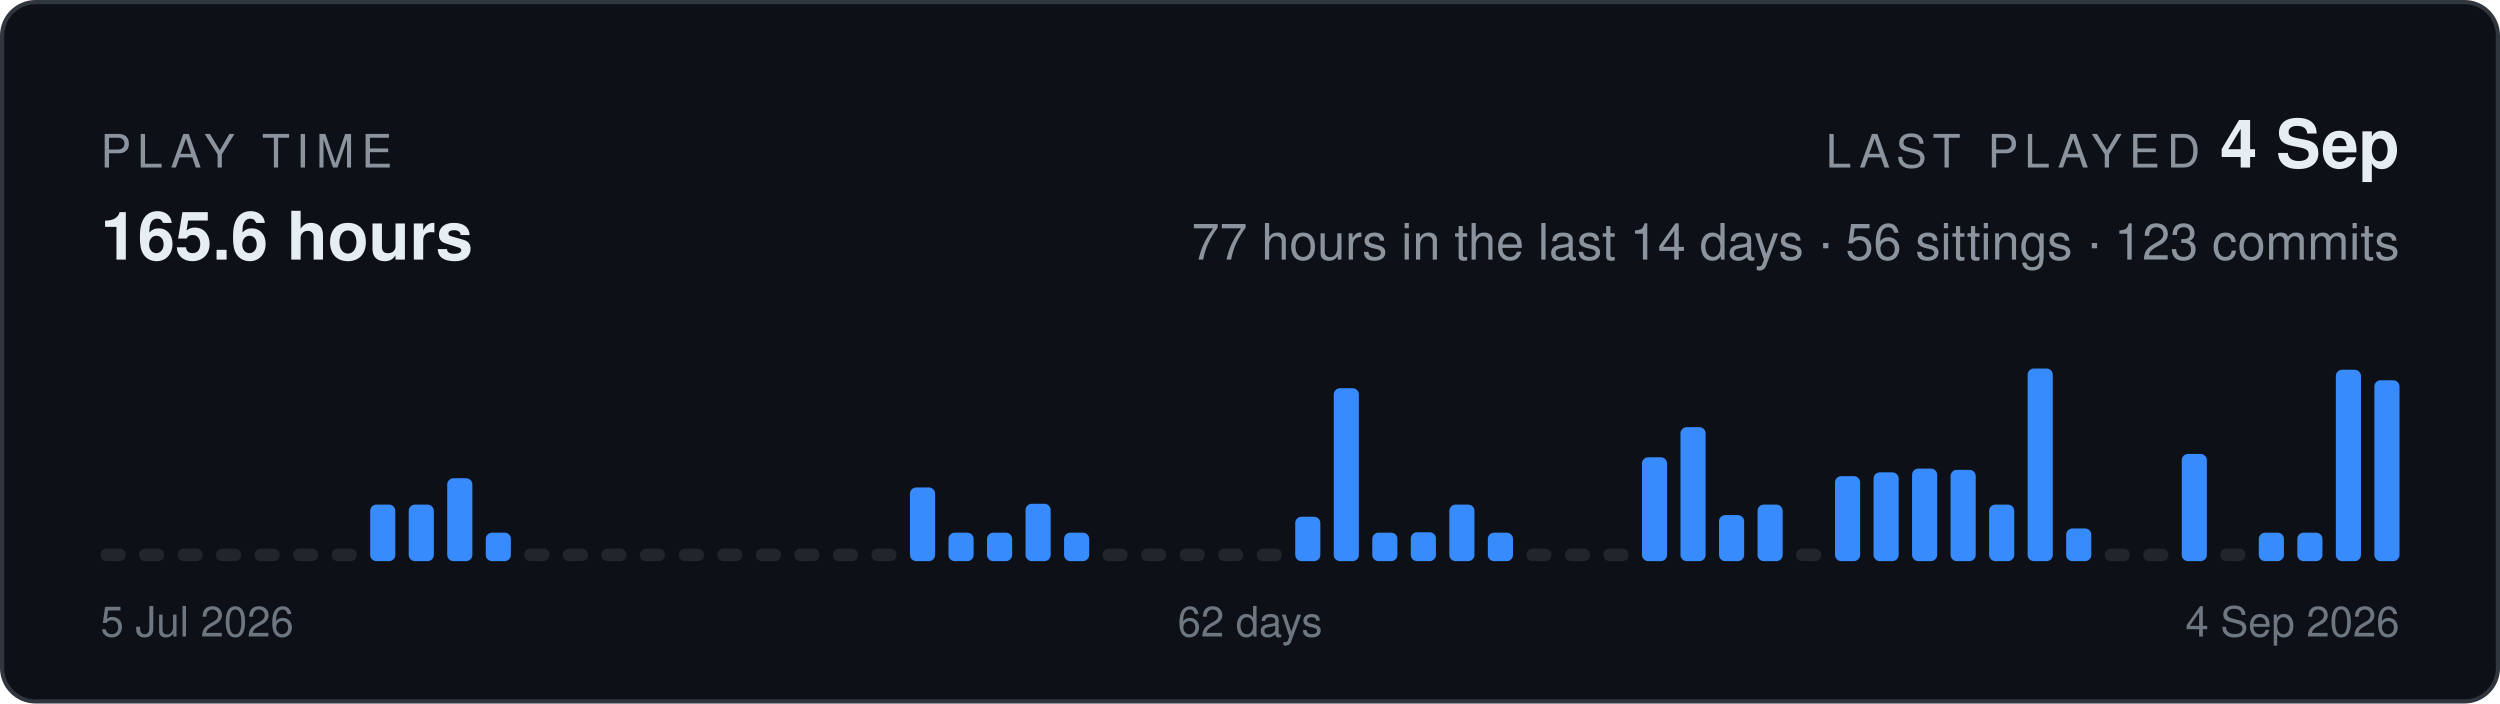
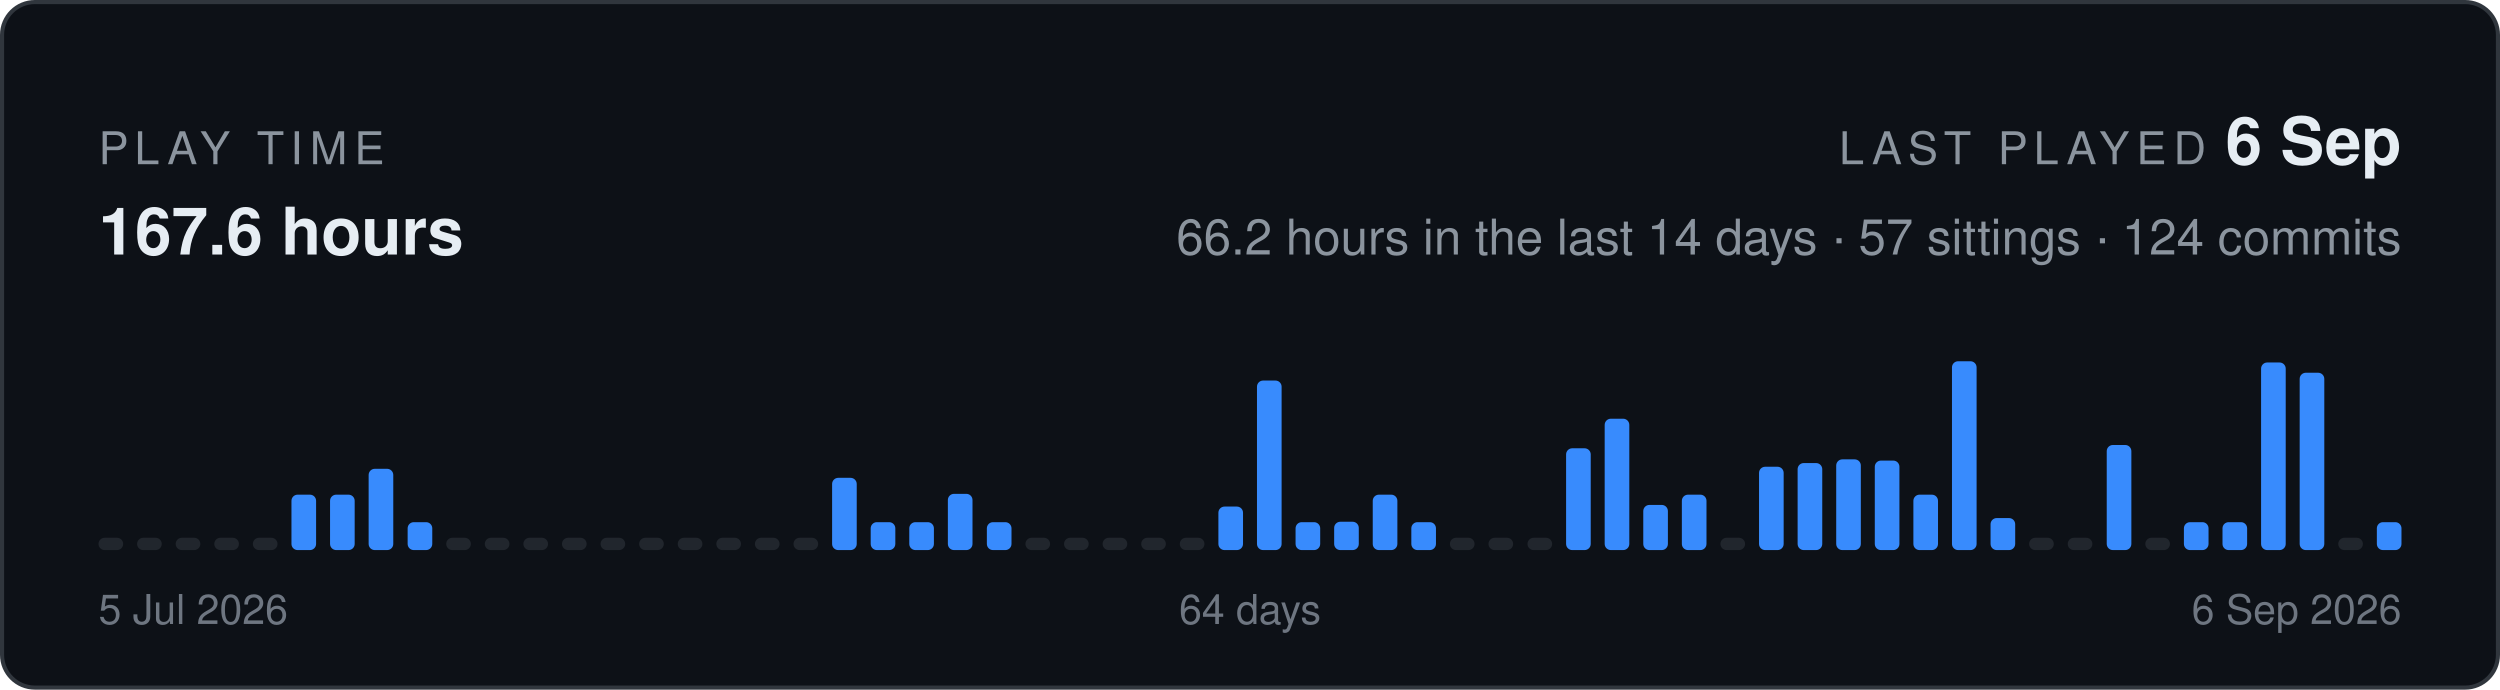
- <svg xmlns="http://www.w3.org/2000/svg" width="597" height="168" viewBox="0 0 597 168" role="img" aria-label="Play time: 165.6 hours over 123 commits, last played 4 Sep">
+ <svg xmlns="http://www.w3.org/2000/svg" width="609" height="168" viewBox="0 0 609 168" role="img" aria-label="Play time: 167.6 hours over 124 commits, last played 6 Sep">
  <style>
    .card { fill: #0d1117; stroke: #30363d }
    text { font-family: -apple-system, BlinkMacSystemFont, "Segoe UI", Helvetica, Arial, sans-serif }
    .label { font-size: 11px; letter-spacing: 1.7px; fill: #8b949e }
    .stat { font-size: 16px; font-weight: 600; letter-spacing: normal; fill: #e6edf3 }
    .note { font-size: 12px; fill: #8b949e }
    .axis { font-size: 10px; fill: #6e7681 }
    .bar { fill: #388bfd }
    .bar-quiet { fill: #21262d }
  </style>
-   <rect class="card" x="0.5" y="0.5" width="596" height="167" rx="8" />
+   <rect class="card" x="0.5" y="0.5" width="608" height="167" rx="8" />
  <text class="label" x="24" y="40">PLAY TIME</text>
-   <text class="stat" x="24" y="62">165.6 hours</text>
-   <text class="label" x="573" y="40" text-anchor="end">LAST PLAYED <tspan class="stat">4 Sep</tspan>
+   <text class="stat" x="24" y="62">167.6 hours</text>
+   <text class="label" x="585" y="40" text-anchor="end">LAST PLAYED <tspan class="stat">6 Sep</tspan>
  </text>
-   <text class="note" x="573" y="62" text-anchor="end">77 hours in the last 14 days   ·   56 sittings   ·   123 commits</text>
+   <text class="note" x="585" y="62" text-anchor="end">66.2 hours in the last 14 days   ·   57 sittings   ·   124 commits</text>
  <rect class="bar-quiet" x="24.0" y="131.0" width="6" height="3.0" rx="1.5" />
-   <rect class="bar-quiet" x="33.2" y="131.0" width="6" height="3.0" rx="1.5" />
-   <rect class="bar-quiet" x="42.4" y="131.0" width="6" height="3.0" rx="1.5" />
-   <rect class="bar-quiet" x="51.6" y="131.0" width="6" height="3.0" rx="1.5" />
-   <rect class="bar-quiet" x="60.8" y="131.0" width="6" height="3.0" rx="1.5" />
-   <rect class="bar-quiet" x="70.0" y="131.0" width="6" height="3.0" rx="1.5" />
-   <rect class="bar-quiet" x="79.2" y="131.0" width="6" height="3.0" rx="1.5" />
-   <rect class="bar" x="88.4" y="120.5" width="6" height="13.5" rx="1.5" />
-   <rect class="bar" x="97.6" y="120.5" width="6" height="13.5" rx="1.5" />
-   <rect class="bar" x="106.8" y="114.2" width="6" height="19.8" rx="1.5" />
-   <rect class="bar" x="116.0" y="127.2" width="6" height="6.8" rx="1.5" />
-   <rect class="bar-quiet" x="125.2" y="131.0" width="6" height="3.0" rx="1.5" />
-   <rect class="bar-quiet" x="134.4" y="131.0" width="6" height="3.0" rx="1.5" />
-   <rect class="bar-quiet" x="143.6" y="131.0" width="6" height="3.0" rx="1.5" />
-   <rect class="bar-quiet" x="152.8" y="131.0" width="6" height="3.0" rx="1.5" />
-   <rect class="bar-quiet" x="162.1" y="131.0" width="6" height="3.0" rx="1.5" />
-   <rect class="bar-quiet" x="171.3" y="131.0" width="6" height="3.0" rx="1.5" />
-   <rect class="bar-quiet" x="180.5" y="131.0" width="6" height="3.0" rx="1.5" />
-   <rect class="bar-quiet" x="189.7" y="131.0" width="6" height="3.0" rx="1.5" />
-   <rect class="bar-quiet" x="198.9" y="131.0" width="6" height="3.0" rx="1.5" />
-   <rect class="bar-quiet" x="208.1" y="131.0" width="6" height="3.0" rx="1.5" />
-   <rect class="bar" x="217.3" y="116.4" width="6" height="17.6" rx="1.5" />
-   <rect class="bar" x="226.5" y="127.2" width="6" height="6.8" rx="1.5" />
-   <rect class="bar" x="235.7" y="127.2" width="6" height="6.8" rx="1.5" />
-   <rect class="bar" x="244.9" y="120.3" width="6" height="13.7" rx="1.5" />
-   <rect class="bar" x="254.1" y="127.2" width="6" height="6.8" rx="1.5" />
-   <rect class="bar-quiet" x="263.3" y="131.0" width="6" height="3.0" rx="1.5" />
-   <rect class="bar-quiet" x="272.5" y="131.0" width="6" height="3.0" rx="1.5" />
-   <rect class="bar-quiet" x="281.7" y="131.0" width="6" height="3.0" rx="1.5" />
-   <rect class="bar-quiet" x="290.9" y="131.0" width="6" height="3.0" rx="1.5" />
-   <rect class="bar-quiet" x="300.1" y="131.0" width="6" height="3.0" rx="1.5" />
-   <rect class="bar" x="309.3" y="123.4" width="6" height="10.6" rx="1.5" />
-   <rect class="bar" x="318.5" y="92.7" width="6" height="41.3" rx="1.5" />
-   <rect class="bar" x="327.7" y="127.2" width="6" height="6.8" rx="1.5" />
-   <rect class="bar" x="336.9" y="127.1" width="6" height="6.9" rx="1.5" />
-   <rect class="bar" x="346.1" y="120.5" width="6" height="13.5" rx="1.5" />
-   <rect class="bar" x="355.3" y="127.2" width="6" height="6.8" rx="1.5" />
-   <rect class="bar-quiet" x="364.5" y="131.0" width="6" height="3.0" rx="1.5" />
-   <rect class="bar-quiet" x="373.7" y="131.0" width="6" height="3.0" rx="1.5" />
-   <rect class="bar-quiet" x="382.9" y="131.0" width="6" height="3.0" rx="1.5" />
-   <rect class="bar" x="392.1" y="109.2" width="6" height="24.8" rx="1.5" />
-   <rect class="bar" x="401.3" y="102.0" width="6" height="32.0" rx="1.5" />
-   <rect class="bar" x="410.5" y="123.0" width="6" height="11.0" rx="1.5" />
-   <rect class="bar" x="419.7" y="120.5" width="6" height="13.5" rx="1.5" />
-   <rect class="bar-quiet" x="428.9" y="131.0" width="6" height="3.0" rx="1.5" />
-   <rect class="bar" x="438.2" y="113.7" width="6" height="20.3" rx="1.5" />
-   <rect class="bar" x="447.4" y="112.8" width="6" height="21.2" rx="1.5" />
-   <rect class="bar" x="456.6" y="111.9" width="6" height="22.1" rx="1.5" />
-   <rect class="bar" x="465.8" y="112.2" width="6" height="21.8" rx="1.5" />
-   <rect class="bar" x="475.0" y="120.5" width="6" height="13.5" rx="1.5" />
-   <rect class="bar" x="484.2" y="88.0" width="6" height="46.0" rx="1.5" />
-   <rect class="bar" x="493.4" y="126.2" width="6" height="7.8" rx="1.5" />
-   <rect class="bar-quiet" x="502.6" y="131.0" width="6" height="3.0" rx="1.5" />
-   <rect class="bar-quiet" x="511.8" y="131.0" width="6" height="3.0" rx="1.5" />
-   <rect class="bar" x="521.0" y="108.4" width="6" height="25.6" rx="1.5" />
-   <rect class="bar-quiet" x="530.2" y="131.0" width="6" height="3.0" rx="1.5" />
-   <rect class="bar" x="539.4" y="127.2" width="6" height="6.8" rx="1.5" />
-   <rect class="bar" x="548.6" y="127.2" width="6" height="6.8" rx="1.5" />
-   <rect class="bar" x="557.8" y="88.3" width="6" height="45.7" rx="1.5" />
-   <rect class="bar" x="567.0" y="90.8" width="6" height="43.2" rx="1.5" />
+   <rect class="bar-quiet" x="33.4" y="131.0" width="6" height="3.0" rx="1.5" />
+   <rect class="bar-quiet" x="42.8" y="131.0" width="6" height="3.0" rx="1.5" />
+   <rect class="bar-quiet" x="52.2" y="131.0" width="6" height="3.0" rx="1.5" />
+   <rect class="bar-quiet" x="61.6" y="131.0" width="6" height="3.0" rx="1.5" />
+   <rect class="bar" x="71.0" y="120.5" width="6" height="13.5" rx="1.5" />
+   <rect class="bar" x="80.4" y="120.5" width="6" height="13.5" rx="1.5" />
+   <rect class="bar" x="89.8" y="114.2" width="6" height="19.8" rx="1.5" />
+   <rect class="bar" x="99.3" y="127.2" width="6" height="6.8" rx="1.5" />
+   <rect class="bar-quiet" x="108.7" y="131.0" width="6" height="3.0" rx="1.5" />
+   <rect class="bar-quiet" x="118.1" y="131.0" width="6" height="3.0" rx="1.5" />
+   <rect class="bar-quiet" x="127.5" y="131.0" width="6" height="3.0" rx="1.5" />
+   <rect class="bar-quiet" x="136.9" y="131.0" width="6" height="3.0" rx="1.5" />
+   <rect class="bar-quiet" x="146.3" y="131.0" width="6" height="3.0" rx="1.5" />
+   <rect class="bar-quiet" x="155.7" y="131.0" width="6" height="3.0" rx="1.5" />
+   <rect class="bar-quiet" x="165.1" y="131.0" width="6" height="3.0" rx="1.5" />
+   <rect class="bar-quiet" x="174.5" y="131.0" width="6" height="3.0" rx="1.5" />
+   <rect class="bar-quiet" x="183.9" y="131.0" width="6" height="3.0" rx="1.5" />
+   <rect class="bar-quiet" x="193.3" y="131.0" width="6" height="3.0" rx="1.5" />
+   <rect class="bar" x="202.7" y="116.4" width="6" height="17.6" rx="1.5" />
+   <rect class="bar" x="212.1" y="127.2" width="6" height="6.8" rx="1.5" />
+   <rect class="bar" x="221.5" y="127.2" width="6" height="6.8" rx="1.5" />
+   <rect class="bar" x="230.9" y="120.3" width="6" height="13.7" rx="1.5" />
+   <rect class="bar" x="240.4" y="127.2" width="6" height="6.8" rx="1.5" />
+   <rect class="bar-quiet" x="249.8" y="131.0" width="6" height="3.0" rx="1.5" />
+   <rect class="bar-quiet" x="259.2" y="131.0" width="6" height="3.0" rx="1.5" />
+   <rect class="bar-quiet" x="268.6" y="131.0" width="6" height="3.0" rx="1.5" />
+   <rect class="bar-quiet" x="278.0" y="131.0" width="6" height="3.0" rx="1.5" />
+   <rect class="bar-quiet" x="287.4" y="131.0" width="6" height="3.0" rx="1.5" />
+   <rect class="bar" x="296.8" y="123.4" width="6" height="10.6" rx="1.5" />
+   <rect class="bar" x="306.2" y="92.7" width="6" height="41.3" rx="1.5" />
+   <rect class="bar" x="315.6" y="127.2" width="6" height="6.8" rx="1.5" />
+   <rect class="bar" x="325.0" y="127.1" width="6" height="6.9" rx="1.5" />
+   <rect class="bar" x="334.4" y="120.5" width="6" height="13.5" rx="1.5" />
+   <rect class="bar" x="343.8" y="127.2" width="6" height="6.8" rx="1.5" />
+   <rect class="bar-quiet" x="353.2" y="131.0" width="6" height="3.0" rx="1.5" />
+   <rect class="bar-quiet" x="362.6" y="131.0" width="6" height="3.0" rx="1.5" />
+   <rect class="bar-quiet" x="372.1" y="131.0" width="6" height="3.0" rx="1.5" />
+   <rect class="bar" x="381.5" y="109.2" width="6" height="24.8" rx="1.5" />
+   <rect class="bar" x="390.9" y="102.0" width="6" height="32.0" rx="1.5" />
+   <rect class="bar" x="400.3" y="123.0" width="6" height="11.0" rx="1.5" />
+   <rect class="bar" x="409.7" y="120.5" width="6" height="13.5" rx="1.5" />
+   <rect class="bar-quiet" x="419.1" y="131.0" width="6" height="3.0" rx="1.5" />
+   <rect class="bar" x="428.5" y="113.7" width="6" height="20.3" rx="1.5" />
+   <rect class="bar" x="437.9" y="112.8" width="6" height="21.2" rx="1.5" />
+   <rect class="bar" x="447.3" y="111.9" width="6" height="22.1" rx="1.5" />
+   <rect class="bar" x="456.7" y="112.2" width="6" height="21.8" rx="1.5" />
+   <rect class="bar" x="466.1" y="120.5" width="6" height="13.5" rx="1.5" />
+   <rect class="bar" x="475.5" y="88.0" width="6" height="46.0" rx="1.5" />
+   <rect class="bar" x="484.9" y="126.2" width="6" height="7.8" rx="1.5" />
+   <rect class="bar-quiet" x="494.3" y="131.0" width="6" height="3.0" rx="1.5" />
+   <rect class="bar-quiet" x="503.7" y="131.0" width="6" height="3.0" rx="1.5" />
+   <rect class="bar" x="513.2" y="108.4" width="6" height="25.6" rx="1.5" />
+   <rect class="bar-quiet" x="522.6" y="131.0" width="6" height="3.0" rx="1.5" />
+   <rect class="bar" x="532.0" y="127.2" width="6" height="6.8" rx="1.5" />
+   <rect class="bar" x="541.4" y="127.2" width="6" height="6.8" rx="1.5" />
+   <rect class="bar" x="550.8" y="88.3" width="6" height="45.7" rx="1.5" />
+   <rect class="bar" x="560.2" y="90.8" width="6" height="43.2" rx="1.5" />
+   <rect class="bar-quiet" x="569.6" y="131.0" width="6" height="3.0" rx="1.5" />
+   <rect class="bar" x="579.0" y="127.2" width="6" height="6.8" rx="1.5" />
  <text class="axis" x="24" y="152">5 Jul 2026</text>
-   <text class="axis" x="298.5" y="152" text-anchor="middle">62 days</text>
-   <text class="axis" x="573" y="152" text-anchor="end">4 Sep 2026</text>
+   <text class="axis" x="304.5" y="152" text-anchor="middle">64 days</text>
+   <text class="axis" x="585" y="152" text-anchor="end">6 Sep 2026</text>
</svg>
